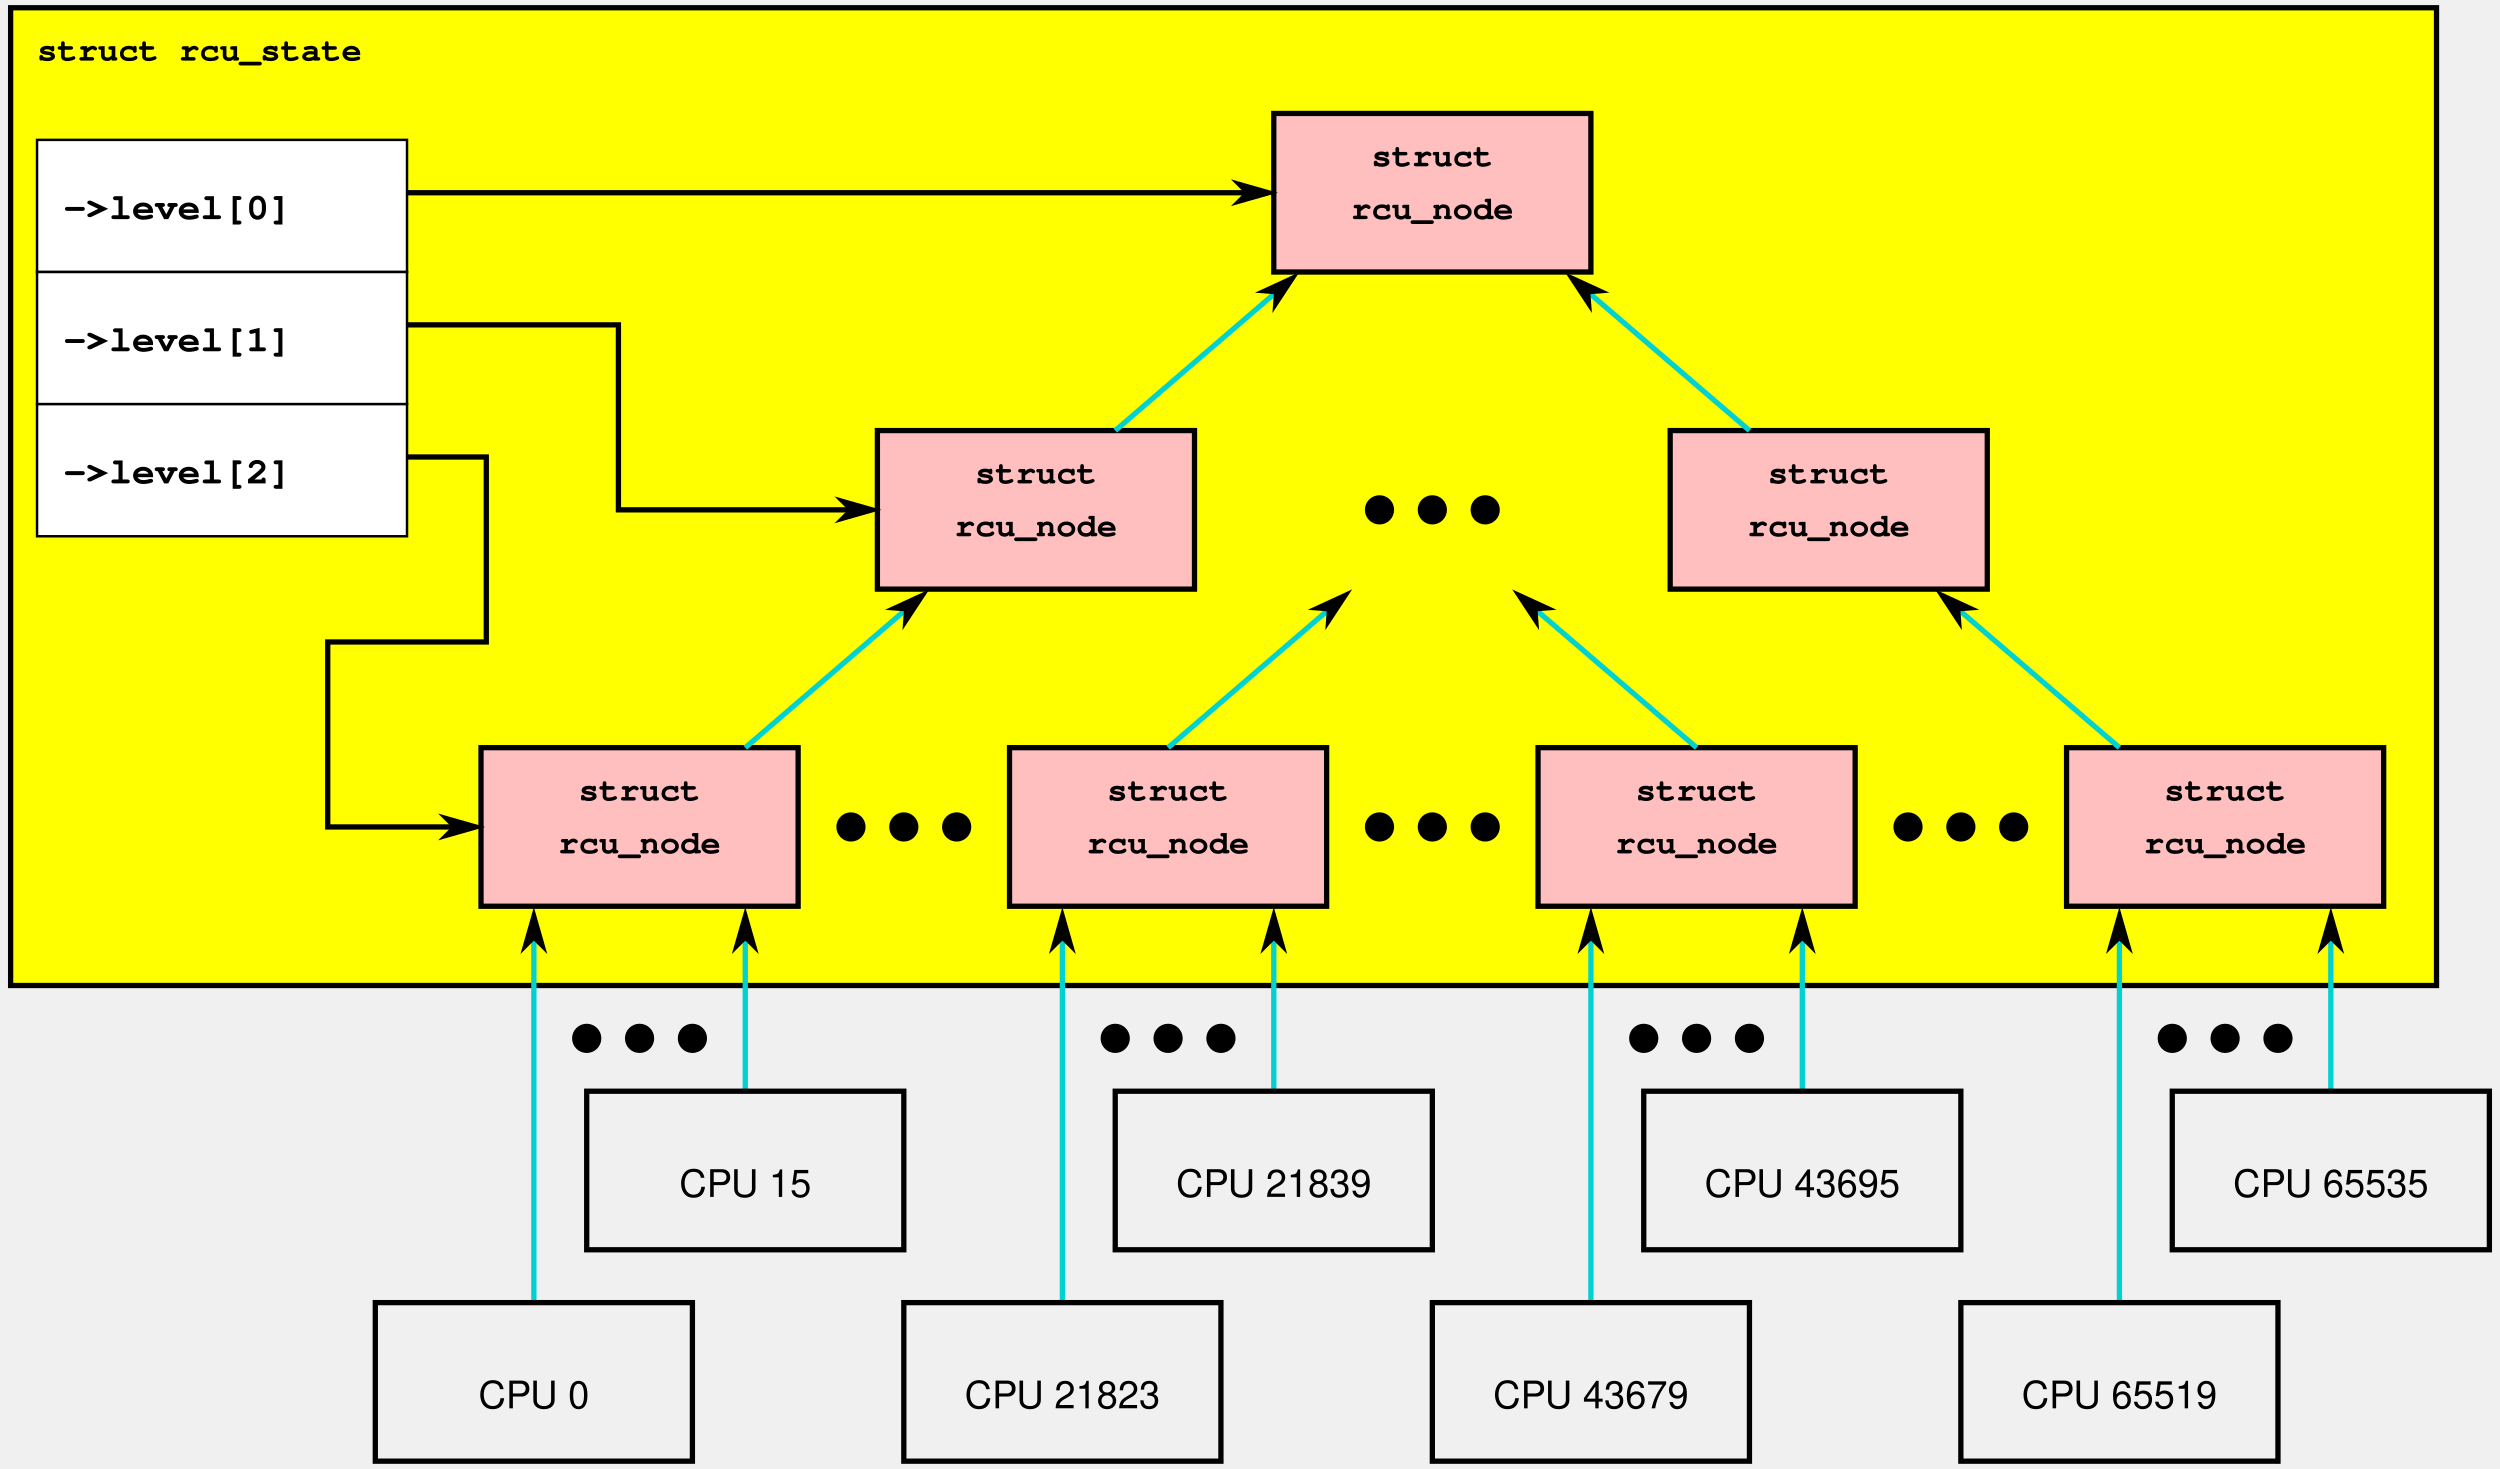
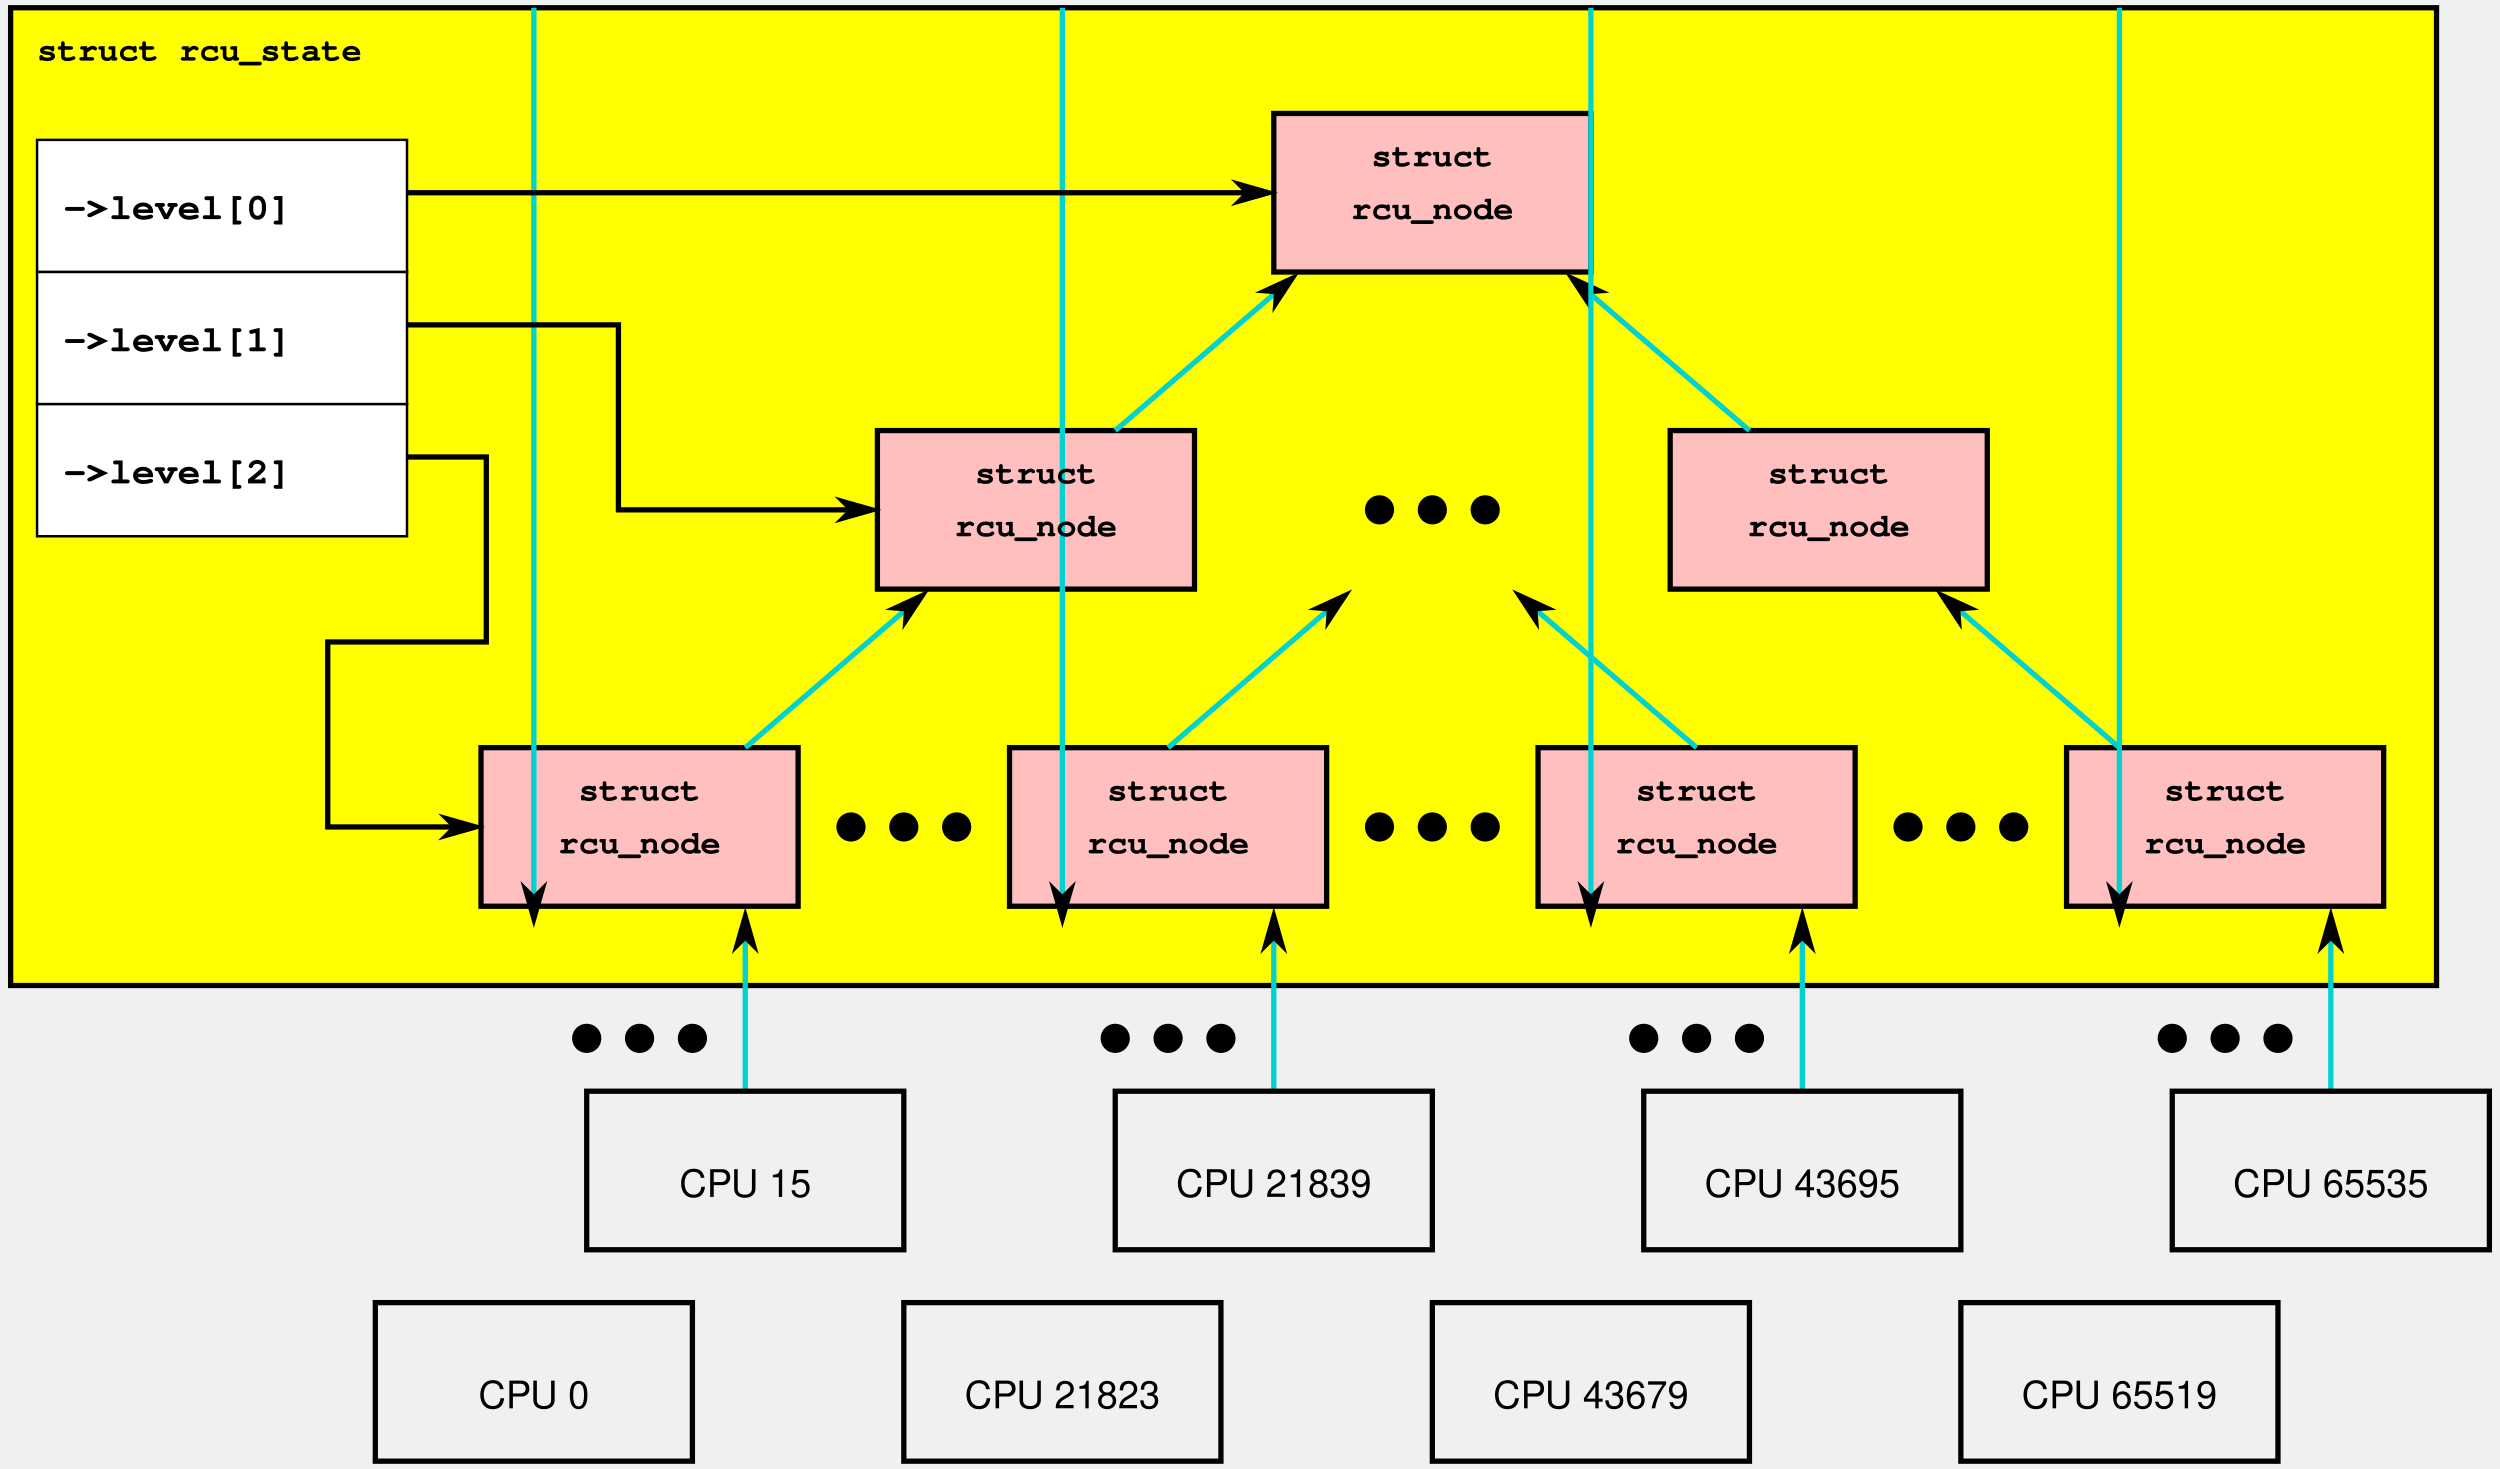
<svg xmlns="http://www.w3.org/2000/svg" width="17.7in" height="10.4in" viewBox="-66 -66 21237 12507" id="svg2" version="1.1">
  <defs id="defs214">
    <marker orient="auto" refY="0.0" refX="0.0" id="Arrow1Mend" style="overflow:visible;">
      <path id="path3974" d="M 0.0,0.0 L 5.0,-5.0 L -12.5,0.0 L 5.0,5.0 L 0.0,0.0 z " style="fill-rule:evenodd;stroke:#000000;stroke-width:1.0pt;" transform="scale(0.4) rotate(180) translate(10,0)" />
    </marker>
  </defs>
  <g style="stroke-width:.025in; fill:none" id="g4">
    <rect x="0" y="0" width="20655" height="8325" rx="0" style="stroke:#000000;stroke-width:45; stroke-linejoin:miter; stroke-linecap:butt; fill:#ffff00; " id="rect6" />
    <rect x="14130" y="3600" width="2700" height="1350" rx="0" style="stroke:#000000;stroke-width:45; stroke-linejoin:miter; stroke-linecap:butt; fill:#ffbfbf; " id="rect8" />
    <rect x="7380" y="3600" width="2700" height="1350" rx="0" style="stroke:#000000;stroke-width:45; stroke-linejoin:miter; stroke-linecap:butt; fill:#ffbfbf; " id="rect10" />
    <rect x="8505" y="6300" width="2700" height="1350" rx="0" style="stroke:#000000;stroke-width:45; stroke-linejoin:miter; stroke-linecap:butt; fill:#ffbfbf; " id="rect12" />
    <rect x="13005" y="6300" width="2700" height="1350" rx="0" style="stroke:#000000;stroke-width:45; stroke-linejoin:miter; stroke-linecap:butt; fill:#ffbfbf; " id="rect14" />
    <rect x="17505" y="6300" width="2700" height="1350" rx="0" style="stroke:#000000;stroke-width:45; stroke-linejoin:miter; stroke-linecap:butt; fill:#ffbfbf; " id="rect16" />
    <rect x="4005" y="6300" width="2700" height="1350" rx="0" style="stroke:#000000;stroke-width:45; stroke-linejoin:miter; stroke-linecap:butt; fill:#ffbfbf; " id="rect18" />
    <rect x="10755" y="900" width="2700" height="1350" rx="0" style="stroke:#000000;stroke-width:45; stroke-linejoin:miter; stroke-linecap:butt; fill:#ffbfbf; " id="rect20" />
    <polyline points="6255,9225 6255,7746 " style="stroke:#00d1d1;stroke-width:45.004;stroke-linejoin:miter;stroke-linecap:butt;stroke-miterlimit:4;stroke-dasharray:none;marker-end:url(#Arrow1Mend)" id="polyline22" />
    <circle cx="11655" cy="4275" r="114" style="fill:#000000;stroke:#000000;stroke-width:21;" id="circle26" />
    <circle cx="12105" cy="4275" r="114" style="fill:#000000;stroke:#000000;stroke-width:21;" id="circle28" />
    <circle cx="12555" cy="4275" r="114" style="fill:#000000;stroke:#000000;stroke-width:21;" id="circle30" />
    <polyline points="9855,6300 11355,5010 " style="stroke:#00d1d1;stroke-width:45.004;stroke-linejoin:miter;stroke-linecap:butt;stroke-miterlimit:4;stroke-dasharray:none;marker-end:url(#Arrow1Mend)" id="polyline32" />
    <polyline points="14355,6300 12852,5010 " style="stroke:#00d1d1;stroke-width:45.004;stroke-linejoin:miter;stroke-linecap:butt;stroke-miterlimit:4;stroke-dasharray:none;marker-end:url(#Arrow1Mend)" id="polyline36" />
    <circle cx="17055" cy="6975" r="114" style="fill:#000000;stroke:#000000;stroke-width:21;" id="circle40" />
    <circle cx="16605" cy="6975" r="114" style="fill:#000000;stroke:#000000;stroke-width:21;" id="circle42" />
    <circle cx="16155" cy="6975" r="114" style="fill:#000000;stroke:#000000;stroke-width:21;" id="circle44" />
    <circle cx="12555" cy="6975" r="114" style="fill:#000000;stroke:#000000;stroke-width:21;" id="circle46" />
    <circle cx="12105" cy="6975" r="114" style="fill:#000000;stroke:#000000;stroke-width:21;" id="circle48" />
    <circle cx="11655" cy="6975" r="114" style="fill:#000000;stroke:#000000;stroke-width:21;" id="circle50" />
    <circle cx="8055" cy="6975" r="114" style="fill:#000000;stroke:#000000;stroke-width:21;" id="circle52" />
    <circle cx="7605" cy="6975" r="114" style="fill:#000000;stroke:#000000;stroke-width:21;" id="circle54" />
    <circle cx="7155" cy="6975" r="114" style="fill:#000000;stroke:#000000;stroke-width:21;" id="circle56" />
    <circle cx="4905" cy="8775" r="114" style="fill:#000000;stroke:#000000;stroke-width:21;" id="circle58" />
    <circle cx="5355" cy="8775" r="114" style="fill:#000000;stroke:#000000;stroke-width:21;" id="circle60" />
    <circle cx="5805" cy="8775" r="114" style="fill:#000000;stroke:#000000;stroke-width:21;" id="circle62" />
    <circle cx="18405" cy="8775" r="114" style="fill:#000000;stroke:#000000;stroke-width:21;" id="circle64" />
    <circle cx="18855" cy="8775" r="114" style="fill:#000000;stroke:#000000;stroke-width:21;" id="circle66" />
    <circle cx="19305" cy="8775" r="114" style="fill:#000000;stroke:#000000;stroke-width:21;" id="circle68" />
    <circle cx="13905" cy="8775" r="114" style="fill:#000000;stroke:#000000;stroke-width:21;" id="circle70" />
    <circle cx="14355" cy="8775" r="114" style="fill:#000000;stroke:#000000;stroke-width:21;" id="circle72" />
    <circle cx="14805" cy="8775" r="114" style="fill:#000000;stroke:#000000;stroke-width:21;" id="circle74" />
    <circle cx="9405" cy="8775" r="114" style="fill:#000000;stroke:#000000;stroke-width:21;" id="circle76" />
    <circle cx="9855" cy="8775" r="114" style="fill:#000000;stroke:#000000;stroke-width:21;" id="circle78" />
    <circle cx="10305" cy="8775" r="114" style="fill:#000000;stroke:#000000;stroke-width:21;" id="circle80" />
    <rect x="225" y="1125" width="3150" height="1125" rx="0" style="stroke:#000000;stroke-width:21; stroke-linejoin:miter; stroke-linecap:butt; fill:#ffffff; " id="rect82" />
    <rect x="225" y="2250" width="3150" height="1125" rx="0" style="stroke:#000000;stroke-width:21; stroke-linejoin:miter; stroke-linecap:butt; fill:#ffffff; " id="rect84" />
    <rect x="225" y="3375" width="3150" height="1125" rx="0" style="stroke:#000000;stroke-width:21; stroke-linejoin:miter; stroke-linecap:butt; fill:#ffffff; " id="rect86" />
    <polyline points="14805,3600 13302,2310 " style="stroke:#00d1d1;stroke-width:45.004;stroke-linejoin:miter;stroke-linecap:butt;stroke-miterlimit:4;stroke-dasharray:none;marker-end:url(#Arrow1Mend)" id="polyline88" />
    <polyline points="9405,3600 10905,2310 " style="stroke:#00d1d1;stroke-width:45.004;stroke-linejoin:miter;stroke-linecap:butt;stroke-miterlimit:4;stroke-dasharray:none;marker-end:url(#Arrow1Mend)" id="polyline92" />
    <polyline points="6255,6300 7755,5010 " style="stroke:#00d1d1;stroke-width:45.004;stroke-linejoin:miter;stroke-linecap:butt;stroke-miterlimit:4;stroke-dasharray:none;marker-end:url(#Arrow1Mend)" id="polyline96" />
    <polyline points="17955,6300 16452,5010 " style="stroke:#00d1d1;stroke-width:45.004;stroke-linejoin:miter;stroke-linecap:butt;stroke-miterlimit:4;stroke-dasharray:none;marker-end:url(#Arrow1Mend)" id="polyline100" />
-     <polyline points="4455,11025 4455,7746 " style="stroke:#00d1d1;stroke-width:45.004;stroke-linejoin:miter;stroke-linecap:butt;stroke-miterlimit:4;stroke-dasharray:none;marker-end:url(#Arrow1Mend)" id="polyline104" />
+     <polyline points="4455.11.26 4455,7746 " style="stroke:#00d1d1;stroke-width:45.004;stroke-linejoin:miter;stroke-linecap:butt;stroke-miterlimit:4;stroke-dasharray:none;marker-end:url(#Arrow1Mend)" id="polyline104" />
    <polyline points="19755,9225 19755,7746 " style="stroke:#00d1d1;stroke-width:45.004;stroke-linejoin:miter;stroke-linecap:butt;stroke-miterlimit:4;stroke-dasharray:none;marker-end:url(#Arrow1Mend)" id="polyline108" />
-     <polyline points="17955,11025 17955,7746 " style="stroke:#00d1d1;stroke-width:45.004;stroke-linejoin:miter;stroke-linecap:butt;stroke-miterlimit:4;stroke-dasharray:none;marker-end:url(#Arrow1Mend)" id="polyline112" />
+     <polyline points="17955.11.26 17955,7746 " style="stroke:#00d1d1;stroke-width:45.004;stroke-linejoin:miter;stroke-linecap:butt;stroke-miterlimit:4;stroke-dasharray:none;marker-end:url(#Arrow1Mend)" id="polyline112" />
    <polyline points="15255,9225 15255,7746 " style="stroke:#00d1d1;stroke-width:45.004;stroke-linejoin:miter;stroke-linecap:butt;stroke-miterlimit:4;stroke-dasharray:none;marker-end:url(#Arrow1Mend)" id="polyline116" />
-     <polyline points="13455,11025 13455,7746 " style="stroke:#00d1d1;stroke-width:45.004;stroke-linejoin:miter;stroke-linecap:butt;stroke-miterlimit:4;stroke-dasharray:none;marker-end:url(#Arrow1Mend)" id="polyline120" />
+     <polyline points="13455.11.26 13455,7746 " style="stroke:#00d1d1;stroke-width:45.004;stroke-linejoin:miter;stroke-linecap:butt;stroke-miterlimit:4;stroke-dasharray:none;marker-end:url(#Arrow1Mend)" id="polyline120" />
    <polyline points="10755,9225 10755,7746 " style="stroke:#00d1d1;stroke-width:45.004;stroke-linejoin:miter;stroke-linecap:butt;stroke-miterlimit:4;stroke-dasharray:none;marker-end:url(#Arrow1Mend)" id="polyline124" />
-     <polyline points="8955,11025 8955,7746 " style="stroke:#00d1d1;stroke-width:45.004;stroke-linejoin:miter;stroke-linecap:butt;stroke-miterlimit:4;stroke-dasharray:none;marker-end:url(#Arrow1Mend)" id="polyline128" />
+     <polyline points="8955.11.26 8955,7746 " style="stroke:#00d1d1;stroke-width:45.004;stroke-linejoin:miter;stroke-linecap:butt;stroke-miterlimit:4;stroke-dasharray:none;marker-end:url(#Arrow1Mend)" id="polyline128" />
    <rect x="12105" y="11025" width="2700" height="1350" rx="0" style="stroke:#000000;stroke-width:45; stroke-linejoin:miter; stroke-linecap:butt; " id="rect132" />
    <rect x="13905" y="9225" width="2700" height="1350" rx="0" style="stroke:#000000;stroke-width:45; stroke-linejoin:miter; stroke-linecap:butt; " id="rect134" />
    <rect x="16605" y="11025" width="2700" height="1350" rx="0" style="stroke:#000000;stroke-width:45; stroke-linejoin:miter; stroke-linecap:butt; " id="rect136" />
    <rect x="18405" y="9225" width="2700" height="1350" rx="0" style="stroke:#000000;stroke-width:45; stroke-linejoin:miter; stroke-linecap:butt; " id="rect138" />
    <rect x="9405" y="9225" width="2700" height="1350" rx="0" style="stroke:#000000;stroke-width:45; stroke-linejoin:miter; stroke-linecap:butt; " id="rect140" />
    <rect x="7605" y="11025" width="2700" height="1350" rx="0" style="stroke:#000000;stroke-width:45; stroke-linejoin:miter; stroke-linecap:butt; " id="rect142" />
    <rect x="4905" y="9225" width="2700" height="1350" rx="0" style="stroke:#000000;stroke-width:45; stroke-linejoin:miter; stroke-linecap:butt; " id="rect144" />
    <rect x="3105" y="11025" width="2700" height="1350" rx="0" style="stroke:#000000;stroke-width:45; stroke-linejoin:miter; stroke-linecap:butt; " id="rect146" />
    <polyline points="3375,1575 10701,1575 " style="stroke:#000000;stroke-width:45.004;stroke-linejoin:miter;stroke-linecap:butt;stroke-miterlimit:4;stroke-dasharray:none;marker-end:url(#Arrow1Mend)" id="polyline148" />
    <polyline points="3375,3825 4050,3825 4050,5400 2700,5400 2700,6975 3951,6975 " style="stroke:#000000;stroke-width:45.004;stroke-linejoin:miter;stroke-linecap:butt;stroke-miterlimit:4;stroke-dasharray:none;marker-end:url(#Arrow1Mend)" id="polyline152" />
    <polyline points="3375,2700 5175,2700 5175,4275 7326,4275 " style="stroke:#000000;stroke-width:45.004;stroke-linejoin:miter;stroke-linecap:butt;stroke-miterlimit:4;stroke-dasharray:none;marker-end:url(#Arrow1Mend)" id="polyline156" />
    <text xml:space="preserve" x="15480" y="4500" fill="#000000" font-family="Courier" font-style="normal" font-weight="bold" font-size="288" text-anchor="middle" id="text160">rcu_node</text>
    <text xml:space="preserve" x="15480" y="4050" fill="#000000" font-family="Courier" font-style="normal" font-weight="bold" font-size="288" text-anchor="middle" id="text162">struct</text>
    <text xml:space="preserve" x="8730" y="4050" fill="#000000" font-family="Courier" font-style="normal" font-weight="bold" font-size="288" text-anchor="middle" id="text164">struct</text>
    <text xml:space="preserve" x="8730" y="4500" fill="#000000" font-family="Courier" font-style="normal" font-weight="bold" font-size="288" text-anchor="middle" id="text166">rcu_node</text>
    <text xml:space="preserve" x="9855" y="6750" fill="#000000" font-family="Courier" font-style="normal" font-weight="bold" font-size="288" text-anchor="middle" id="text168">struct</text>
    <text xml:space="preserve" x="9855" y="7200" fill="#000000" font-family="Courier" font-style="normal" font-weight="bold" font-size="288" text-anchor="middle" id="text170">rcu_node</text>
    <text xml:space="preserve" x="14355" y="7200" fill="#000000" font-family="Courier" font-style="normal" font-weight="bold" font-size="288" text-anchor="middle" id="text172">rcu_node</text>
    <text xml:space="preserve" x="14355" y="6750" fill="#000000" font-family="Courier" font-style="normal" font-weight="bold" font-size="288" text-anchor="middle" id="text174">struct</text>
    <text xml:space="preserve" x="18855" y="7200" fill="#000000" font-family="Courier" font-style="normal" font-weight="bold" font-size="288" text-anchor="middle" id="text176">rcu_node</text>
    <text xml:space="preserve" x="18855" y="6750" fill="#000000" font-family="Courier" font-style="normal" font-weight="bold" font-size="288" text-anchor="middle" id="text178">struct</text>
    <text xml:space="preserve" x="5355" y="6750" fill="#000000" font-family="Courier" font-style="normal" font-weight="bold" font-size="288" text-anchor="middle" id="text180">struct</text>
    <text xml:space="preserve" x="5355" y="7200" fill="#000000" font-family="Courier" font-style="normal" font-weight="bold" font-size="288" text-anchor="middle" id="text182">rcu_node</text>
    <text xml:space="preserve" x="450" y="1800" fill="#000000" font-family="Courier" font-style="normal" font-weight="bold" font-size="324" text-anchor="start" id="text184">-&gt;level[0]</text>
    <text xml:space="preserve" x="450" y="2925" fill="#000000" font-family="Courier" font-style="normal" font-weight="bold" font-size="324" text-anchor="start" id="text186">-&gt;level[1]</text>
    <text xml:space="preserve" x="450" y="4050" fill="#000000" font-family="Courier" font-style="normal" font-weight="bold" font-size="324" text-anchor="start" id="text188">-&gt;level[2]</text>
    <text xml:space="preserve" x="12105" y="1350" fill="#000000" font-family="Courier" font-style="normal" font-weight="bold" font-size="288" text-anchor="middle" id="text190">struct</text>
    <text xml:space="preserve" x="12105" y="1800" fill="#000000" font-family="Courier" font-style="normal" font-weight="bold" font-size="288" text-anchor="middle" id="text192">rcu_node</text>
    <text xml:space="preserve" x="6255" y="10125" fill="#000000" font-family="Helvetica" font-style="normal" font-weight="normal" font-size="324" text-anchor="middle" id="text194">CPU 15</text>
    <text xml:space="preserve" x="4455" y="11925" fill="#000000" font-family="Helvetica" font-style="normal" font-weight="normal" font-size="324" text-anchor="middle" id="text196">CPU 0</text>
    <text xml:space="preserve" x="19755" y="10125" fill="#000000" font-family="Helvetica" font-style="normal" font-weight="normal" font-size="324" text-anchor="middle" id="text198">CPU 65535</text>
    <text xml:space="preserve" x="17955" y="11925" fill="#000000" font-family="Helvetica" font-style="normal" font-weight="normal" font-size="324" text-anchor="middle" id="text200">CPU 65519</text>
    <text xml:space="preserve" x="15255" y="10125" fill="#000000" font-family="Helvetica" font-style="normal" font-weight="normal" font-size="324" text-anchor="middle" id="text202">CPU 43695</text>
    <text xml:space="preserve" x="13455" y="11925" fill="#000000" font-family="Helvetica" font-style="normal" font-weight="normal" font-size="324" text-anchor="middle" id="text204">CPU 43679</text>
    <text xml:space="preserve" x="10755" y="10125" fill="#000000" font-family="Helvetica" font-style="normal" font-weight="normal" font-size="324" text-anchor="middle" id="text206">CPU 21839</text>
    <text xml:space="preserve" x="8955" y="11925" fill="#000000" font-family="Helvetica" font-style="normal" font-weight="normal" font-size="324" text-anchor="middle" id="text208">CPU 21823</text>
    <text xml:space="preserve" x="225" y="450" fill="#000000" font-family="Courier" font-style="normal" font-weight="bold" font-size="288" text-anchor="start" id="text210">struct rcu_state</text>
  </g>
</svg>
